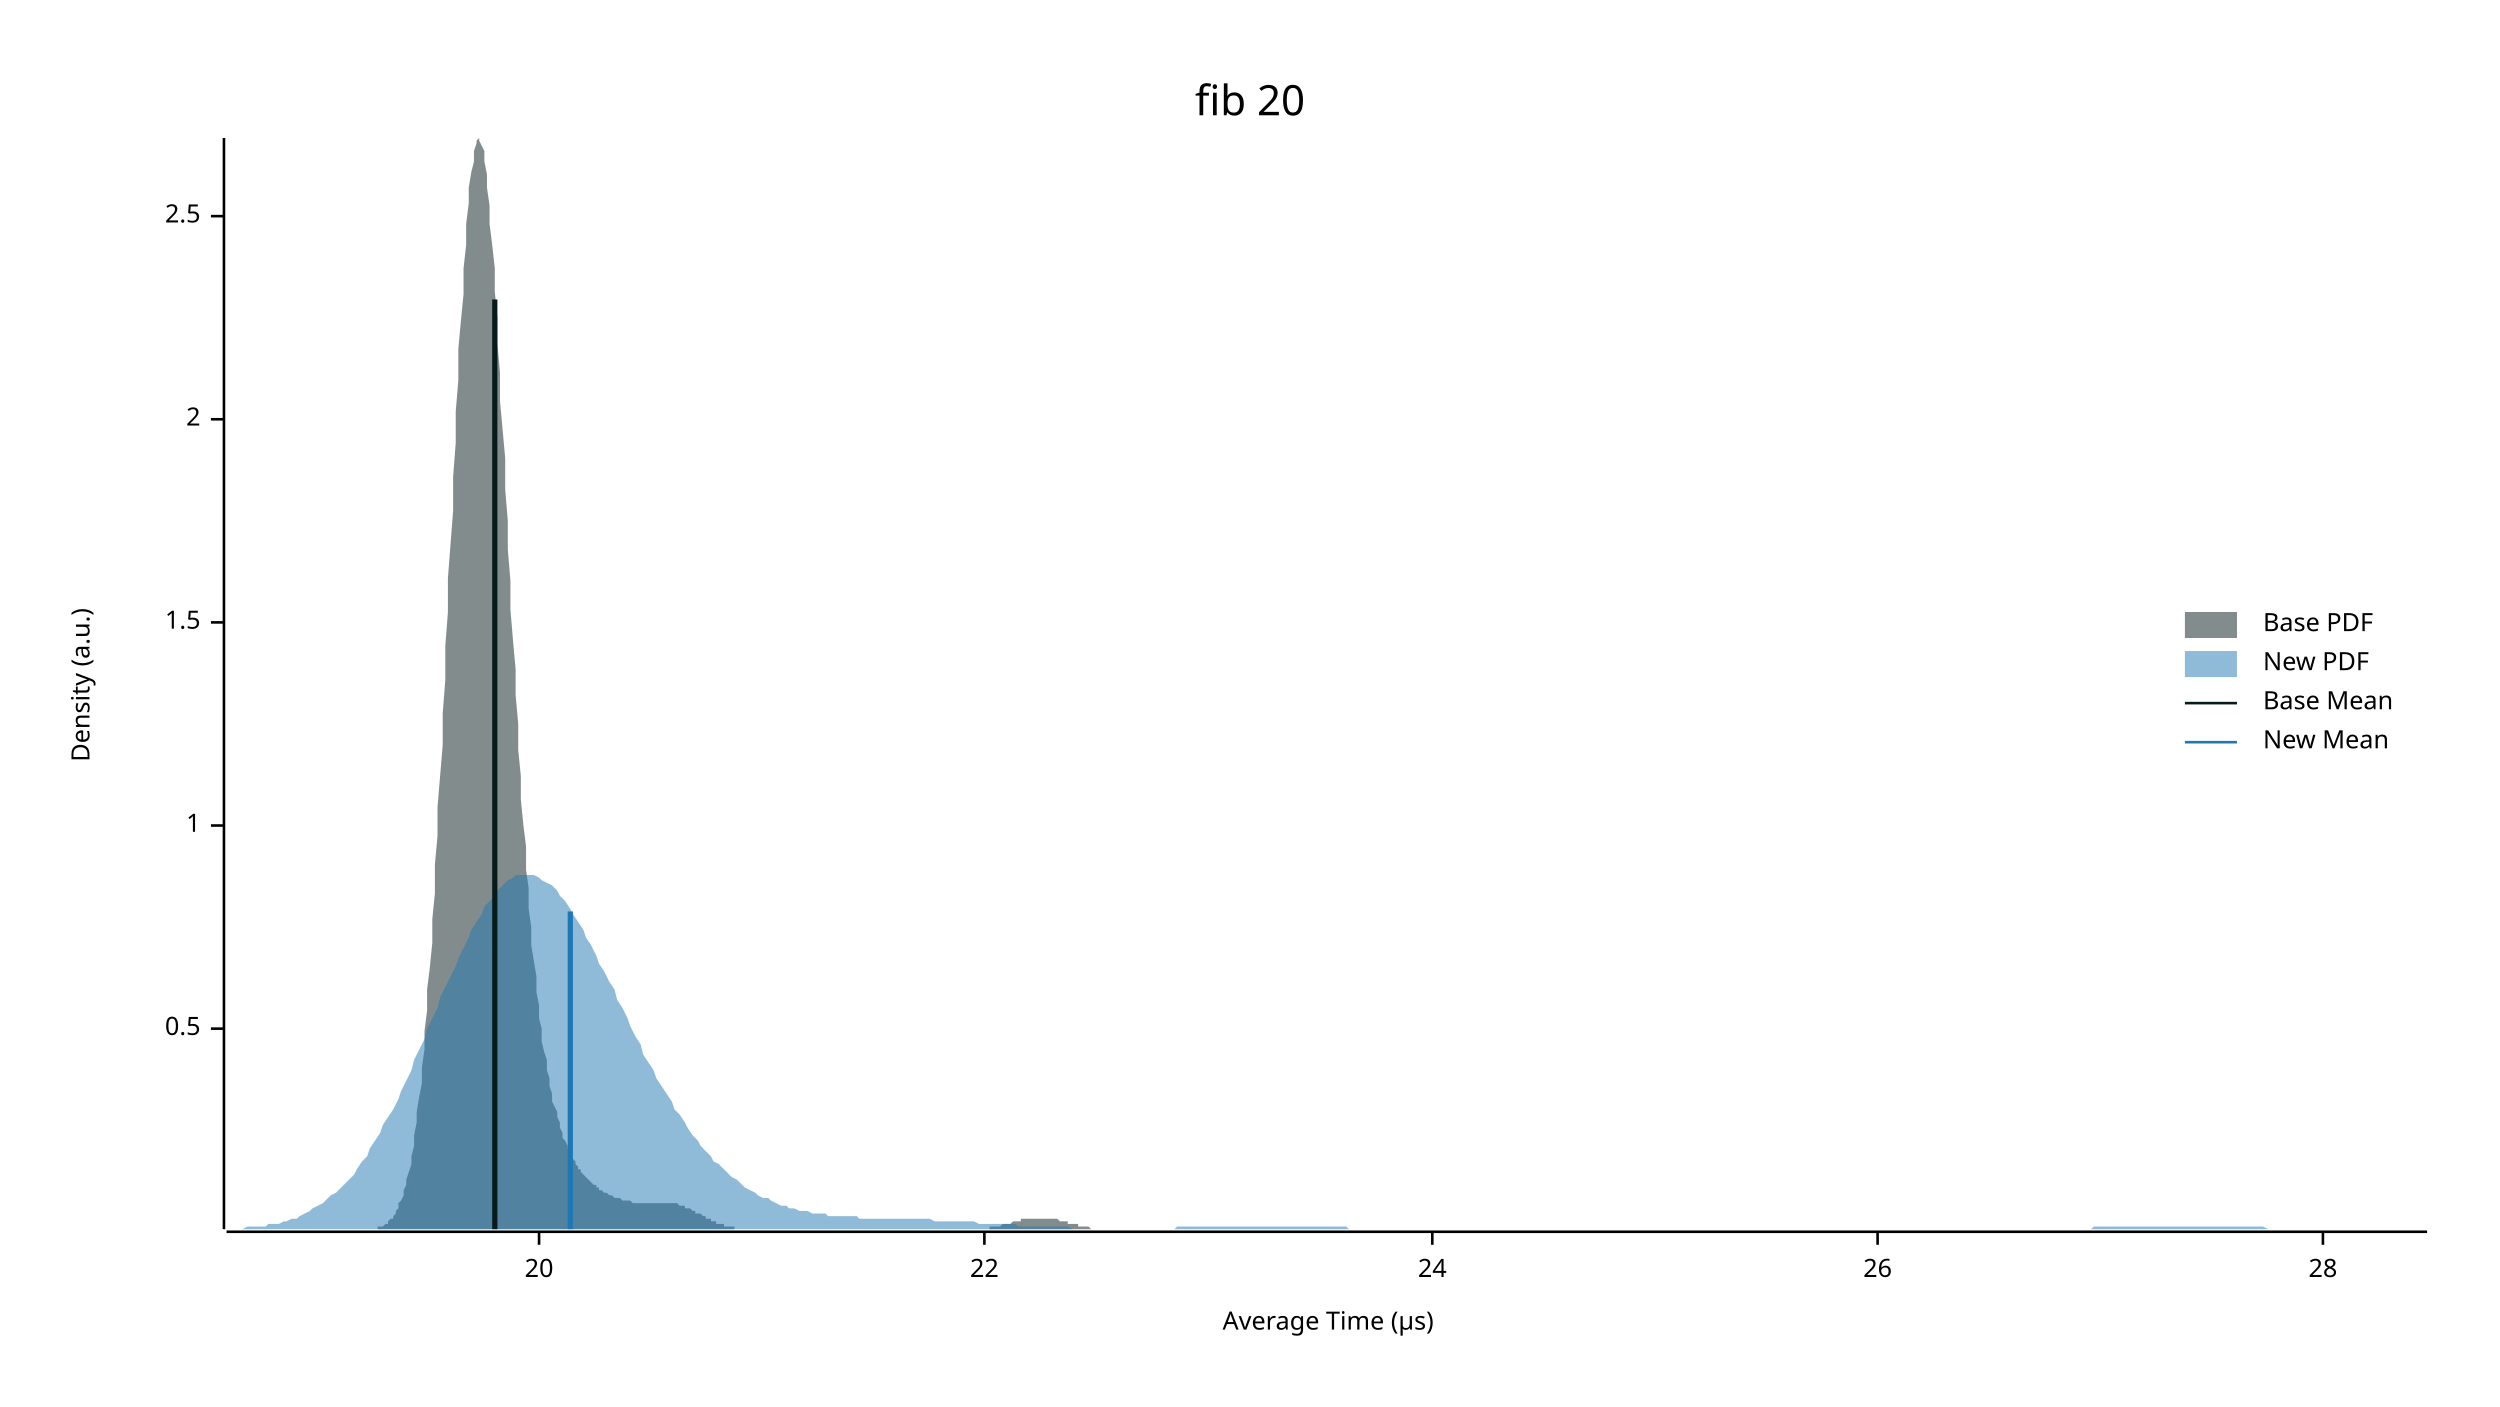
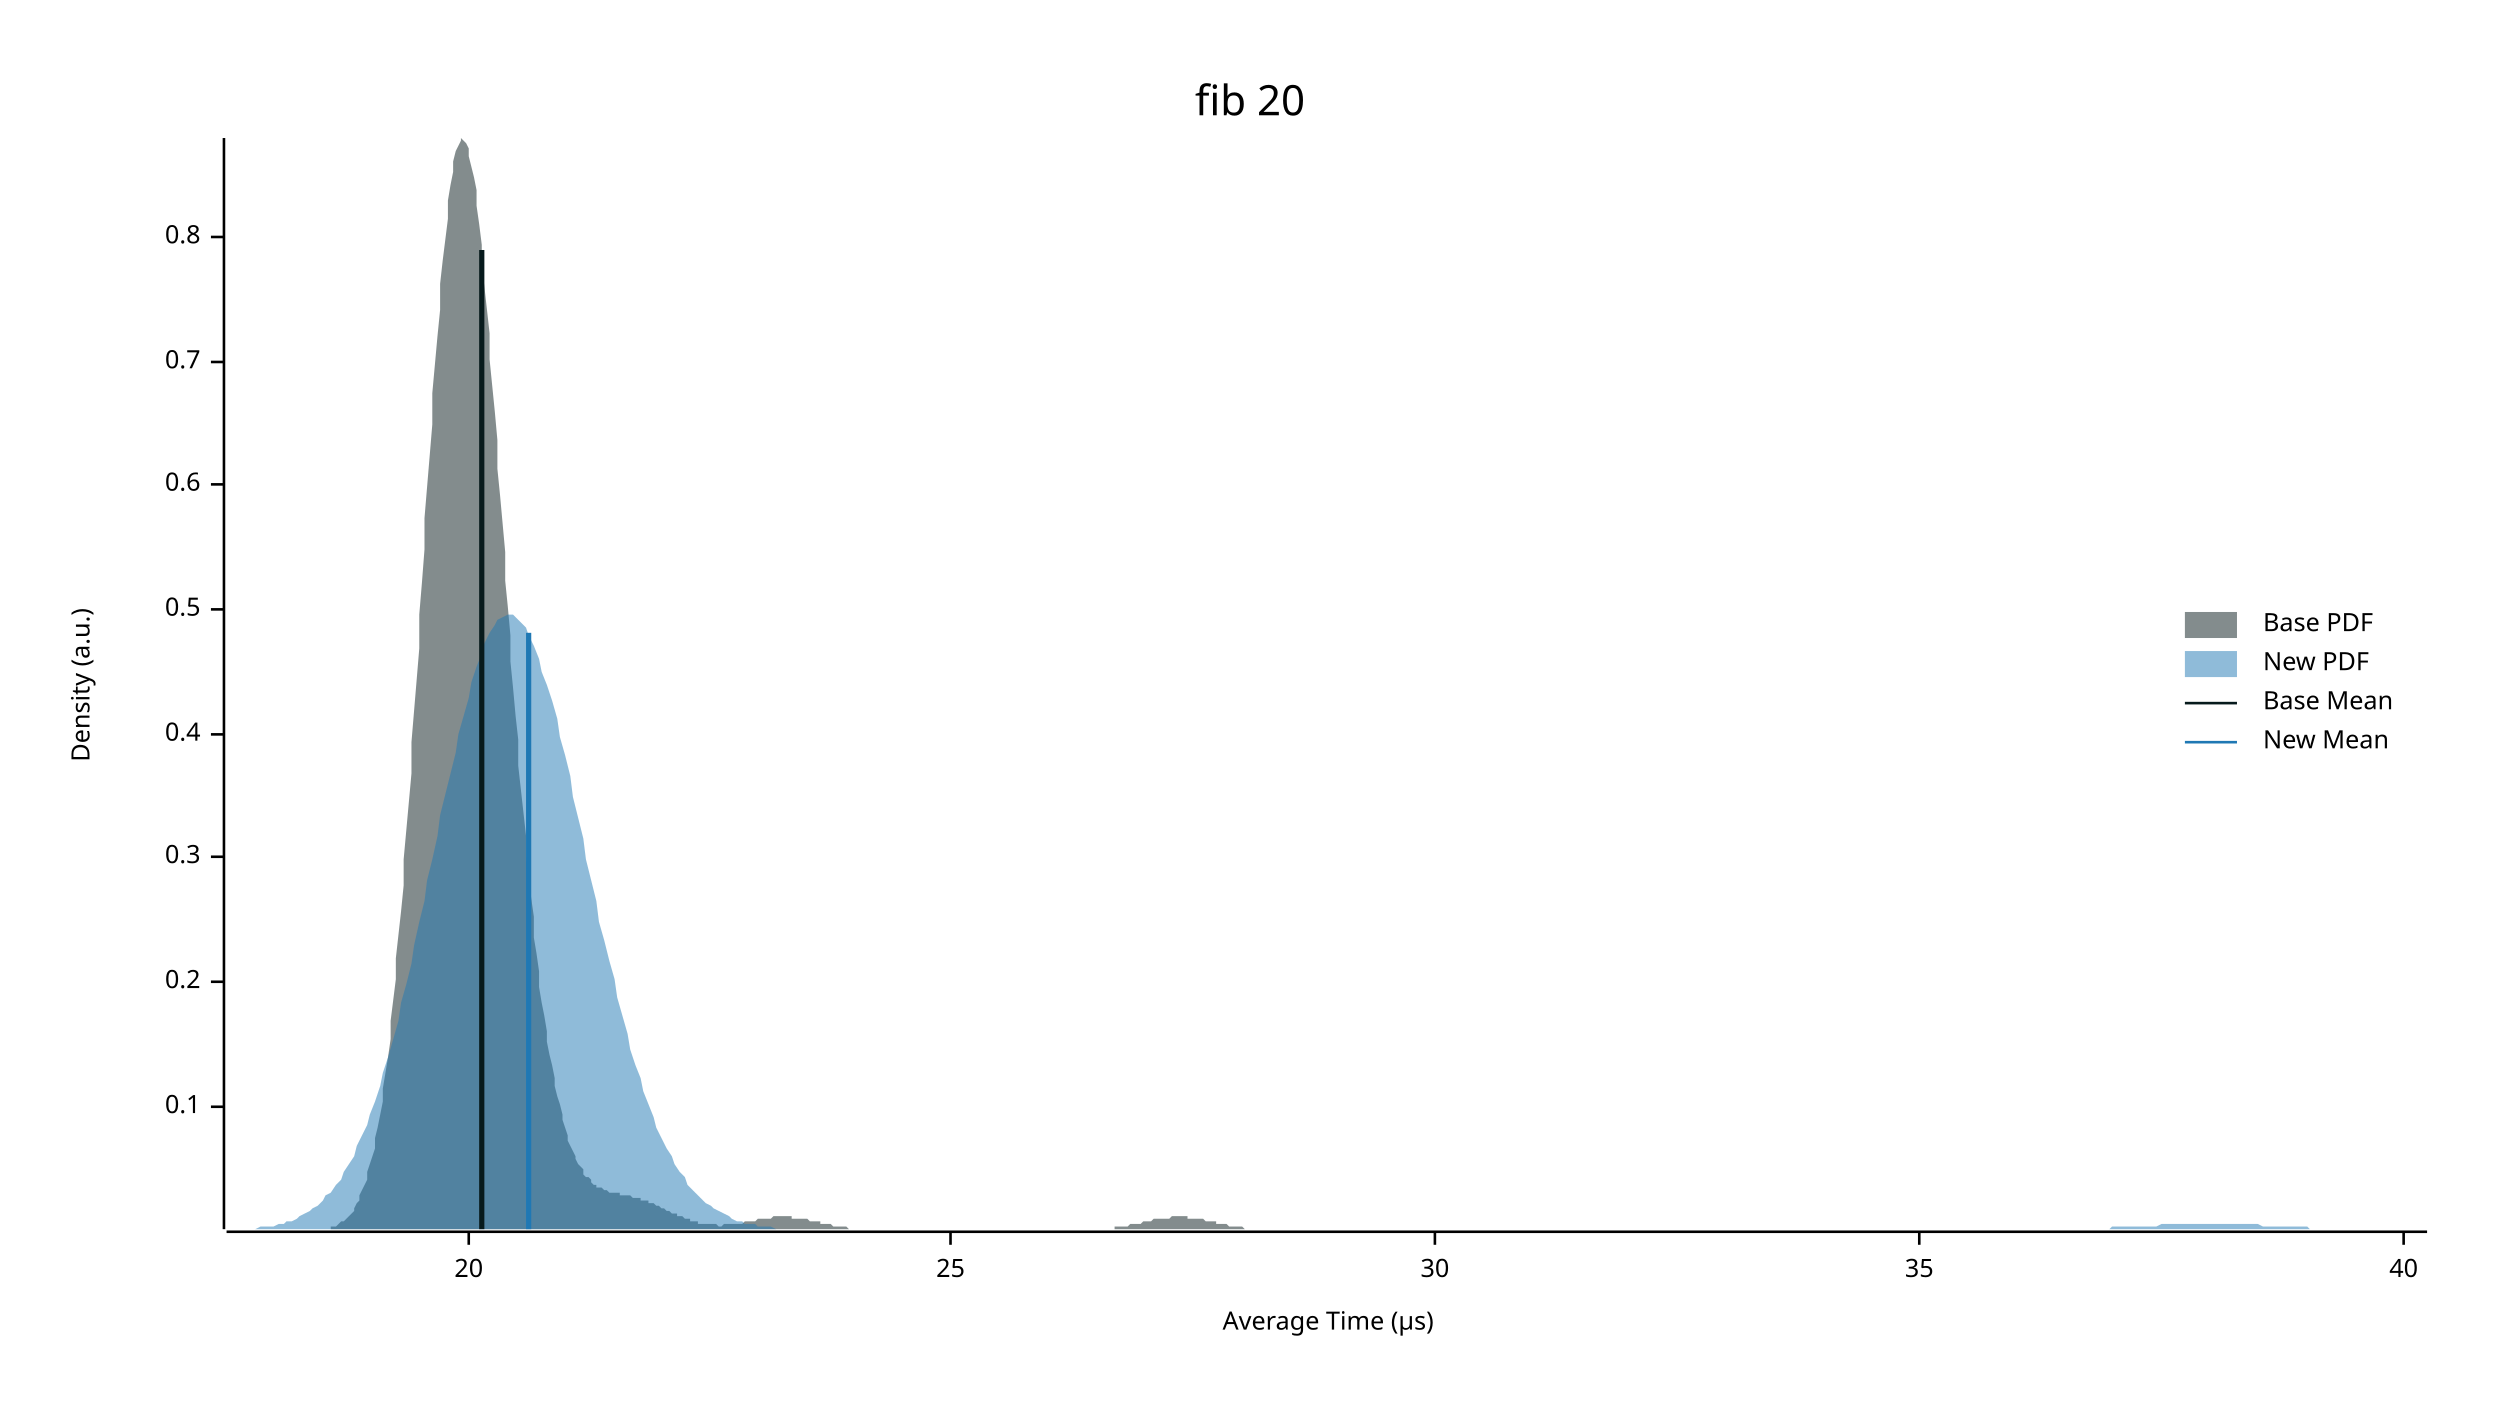
<svg xmlns="http://www.w3.org/2000/svg" width="960" height="540" viewBox="0 0 960 540">
  <text x="480" y="32" dy="0.76em" text-anchor="middle" font-family="sans-serif" font-size="16.129" opacity="1" fill="#000000">
fib 20
</text>
  <text x="27" y="263" dy="0.76em" text-anchor="middle" font-family="sans-serif" font-size="9.677" opacity="1" fill="#000000" transform="rotate(270, 27, 263)">
Density (a.u.)
</text>
  <text x="510" y="513" dy="-0.5ex" text-anchor="middle" font-family="sans-serif" font-size="9.677" opacity="1" fill="#000000">
Average Time (µs)
</text>
  <polyline fill="none" opacity="1" stroke="#000000" stroke-width="1" points="86,53 86,472 " />
-   <text x="77" y="395" dy="0.5ex" text-anchor="end" font-family="sans-serif" font-size="9.677" opacity="1" fill="#000000">
+   <text x="77" y="425" dy="0.5ex" text-anchor="end" font-family="sans-serif" font-size="9.677" opacity="1" fill="#000000">
+ 0.1
+ </text>
+   <polyline fill="none" opacity="1" stroke="#000000" stroke-width="1" points="81,425 86,425 " />
+   <text x="77" y="377" dy="0.5ex" text-anchor="end" font-family="sans-serif" font-size="9.677" opacity="1" fill="#000000">
+ 0.2
+ </text>
+   <polyline fill="none" opacity="1" stroke="#000000" stroke-width="1" points="81,377 86,377 " />
+   <text x="77" y="329" dy="0.5ex" text-anchor="end" font-family="sans-serif" font-size="9.677" opacity="1" fill="#000000">
+ 0.3
+ </text>
+   <polyline fill="none" opacity="1" stroke="#000000" stroke-width="1" points="81,329 86,329 " />
+   <text x="77" y="282" dy="0.5ex" text-anchor="end" font-family="sans-serif" font-size="9.677" opacity="1" fill="#000000">
+ 0.4
+ </text>
+   <polyline fill="none" opacity="1" stroke="#000000" stroke-width="1" points="81,282 86,282 " />
+   <text x="77" y="234" dy="0.5ex" text-anchor="end" font-family="sans-serif" font-size="9.677" opacity="1" fill="#000000">
0.5
</text>
-   <polyline fill="none" opacity="1" stroke="#000000" stroke-width="1" points="81,395 86,395 " />
-   <text x="77" y="317" dy="0.5ex" text-anchor="end" font-family="sans-serif" font-size="9.677" opacity="1" fill="#000000">
- 1
+   <polyline fill="none" opacity="1" stroke="#000000" stroke-width="1" points="81,234 86,234 " />
+   <text x="77" y="186" dy="0.5ex" text-anchor="end" font-family="sans-serif" font-size="9.677" opacity="1" fill="#000000">
+ 0.6
</text>
-   <polyline fill="none" opacity="1" stroke="#000000" stroke-width="1" points="81,317 86,317 " />
-   <text x="77" y="239" dy="0.5ex" text-anchor="end" font-family="sans-serif" font-size="9.677" opacity="1" fill="#000000">
- 1.5
+   <polyline fill="none" opacity="1" stroke="#000000" stroke-width="1" points="81,186 86,186 " />
+   <text x="77" y="139" dy="0.5ex" text-anchor="end" font-family="sans-serif" font-size="9.677" opacity="1" fill="#000000">
+ 0.7
</text>
-   <polyline fill="none" opacity="1" stroke="#000000" stroke-width="1" points="81,239 86,239 " />
-   <text x="77" y="161" dy="0.5ex" text-anchor="end" font-family="sans-serif" font-size="9.677" opacity="1" fill="#000000">
- 2
+   <polyline fill="none" opacity="1" stroke="#000000" stroke-width="1" points="81,139 86,139 " />
+   <text x="77" y="91" dy="0.5ex" text-anchor="end" font-family="sans-serif" font-size="9.677" opacity="1" fill="#000000">
+ 0.8
</text>
-   <polyline fill="none" opacity="1" stroke="#000000" stroke-width="1" points="81,161 86,161 " />
-   <text x="77" y="83" dy="0.5ex" text-anchor="end" font-family="sans-serif" font-size="9.677" opacity="1" fill="#000000">
- 2.5
- </text>
-   <polyline fill="none" opacity="1" stroke="#000000" stroke-width="1" points="81,83 86,83 " />
+   <polyline fill="none" opacity="1" stroke="#000000" stroke-width="1" points="81,91 86,91 " />
  <polyline fill="none" opacity="1" stroke="#000000" stroke-width="1" points="87,473 932,473 " />
-   <text x="207" y="483" dy="0.76em" text-anchor="middle" font-family="sans-serif" font-size="9.677" opacity="1" fill="#000000">
+   <text x="180" y="483" dy="0.76em" text-anchor="middle" font-family="sans-serif" font-size="9.677" opacity="1" fill="#000000">
20
</text>
-   <polyline fill="none" opacity="1" stroke="#000000" stroke-width="1" points="207,473 207,478 " />
-   <text x="378" y="483" dy="0.76em" text-anchor="middle" font-family="sans-serif" font-size="9.677" opacity="1" fill="#000000">
- 22
+   <polyline fill="none" opacity="1" stroke="#000000" stroke-width="1" points="180,473 180,478 " />
+   <text x="365" y="483" dy="0.76em" text-anchor="middle" font-family="sans-serif" font-size="9.677" opacity="1" fill="#000000">
+ 25
</text>
-   <polyline fill="none" opacity="1" stroke="#000000" stroke-width="1" points="378,473 378,478 " />
-   <text x="550" y="483" dy="0.76em" text-anchor="middle" font-family="sans-serif" font-size="9.677" opacity="1" fill="#000000">
- 24
+   <polyline fill="none" opacity="1" stroke="#000000" stroke-width="1" points="365,473 365,478 " />
+   <text x="551" y="483" dy="0.76em" text-anchor="middle" font-family="sans-serif" font-size="9.677" opacity="1" fill="#000000">
+ 30
</text>
-   <polyline fill="none" opacity="1" stroke="#000000" stroke-width="1" points="550,473 550,478 " />
-   <text x="721" y="483" dy="0.76em" text-anchor="middle" font-family="sans-serif" font-size="9.677" opacity="1" fill="#000000">
- 26
+   <polyline fill="none" opacity="1" stroke="#000000" stroke-width="1" points="551,473 551,478 " />
+   <text x="737" y="483" dy="0.76em" text-anchor="middle" font-family="sans-serif" font-size="9.677" opacity="1" fill="#000000">
+ 35
</text>
-   <polyline fill="none" opacity="1" stroke="#000000" stroke-width="1" points="721,473 721,478 " />
-   <text x="892" y="483" dy="0.76em" text-anchor="middle" font-family="sans-serif" font-size="9.677" opacity="1" fill="#000000">
- 28
+   <polyline fill="none" opacity="1" stroke="#000000" stroke-width="1" points="737,473 737,478 " />
+   <text x="923" y="483" dy="0.76em" text-anchor="middle" font-family="sans-serif" font-size="9.677" opacity="1" fill="#000000">
+ 40
</text>
-   <polyline fill="none" opacity="1" stroke="#000000" stroke-width="1" points="892,473 892,478 " />
-   <polygon opacity="0.5" fill="#071A1C" points="145,471 146,471 147,471 147,471 148,470 148,470 149,470 149,469 150,468 151,468 151,467 152,466 152,465 153,464 153,462 154,461 155,459 155,457 156,455 156,453 157,450 158,447 158,444 159,440 159,436 160,431 160,427 161,421 162,416 162,410 163,403 163,396 164,388 164,380 165,372 166,362 166,353 167,343 167,332 168,321 168,310 169,298 170,286 170,274 171,261 171,248 172,235 172,222 173,209 174,196 174,183 175,170 175,158 176,146 176,134 177,123 178,113 178,103 179,94 179,86 180,78 180,72 181,66 182,62 182,58 183,55 183,54 184,53 184,54 185,56 186,58 186,62 187,67 187,72 188,79 188,86 189,94 190,103 190,112 191,122 191,132 192,143 192,154 193,165 194,176 194,188 195,200 195,211 196,223 196,234 197,246 198,257 198,267 199,278 199,288 200,298 200,307 201,317 202,325 202,334 203,341 203,349 204,356 204,363 205,369 206,375 206,381 207,386 207,391 208,395 208,400 209,404 210,407 210,411 211,414 211,417 212,420 212,423 213,425 214,427 214,429 215,431 215,433 216,435 216,437 217,438 218,440 218,441 219,442 219,444 220,445 221,446 221,447 222,448 222,449 223,449 223,450 224,451 225,452 225,452 226,453 226,453 227,454 227,454 228,455 229,455 229,456 230,456 230,457 231,457 231,457 232,458 233,458 233,458 234,459 234,459 235,459 235,459 236,460 237,460 237,460 238,460 238,460 239,461 239,461 240,461 241,461 241,461 242,461 242,461 243,462 243,462 244,462 245,462 245,462 246,462 246,462 247,462 247,462 248,462 249,462 249,462 250,462 250,462 251,462 251,462 252,462 253,462 253,462 254,462 254,462 255,462 255,462 256,462 257,462 257,462 258,462 258,462 259,462 259,462 260,462 261,463 261,463 262,463 262,463 263,463 263,464 264,464 265,464 265,464 266,465 266,465 267,465 267,466 268,466 269,466 269,466 270,467 270,467 271,467 271,468 272,468 273,468 273,469 274,469 274,469 275,469 275,470 276,470 277,470 277,470 278,470 278,471 279,471 279,471 280,471 281,471 281,471 282,471 282,472 283,472 284,472 284,472 285,472 285,472 286,472 286,472 287,472 288,472 288,472 289,472 289,472 290,472 290,472 291,472 292,472 292,472 293,472 293,472 294,472 294,472 295,472 296,472 296,472 297,472 297,472 298,472 298,472 299,472 300,472 300,472 301,472 301,472 302,472 302,472 303,472 304,472 304,472 305,472 305,472 306,472 306,472 307,472 308,472 308,472 309,472 309,472 310,472 310,472 311,472 312,472 312,472 313,472 313,472 314,472 314,472 315,472 316,472 316,472 317,472 317,472 318,472 318,472 319,472 320,472 320,472 321,472 321,472 322,472 322,472 323,472 324,472 324,472 325,472 325,472 326,472 326,472 327,472 328,472 328,472 329,472 329,472 330,472 330,472 331,472 332,472 332,472 333,472 333,472 334,472 334,472 335,472 336,472 336,472 337,472 337,472 338,472 338,472 339,472 340,472 340,472 341,472 341,472 342,472 342,472 343,472 344,472 344,472 345,472 345,472 346,472 347,472 347,472 348,472 348,472 349,472 349,472 350,472 351,472 351,472 352,472 352,472 353,472 353,472 354,472 355,472 355,472 356,472 356,472 357,472 357,472 358,472 359,472 359,472 360,472 360,472 361,472 361,472 362,472 363,472 363,472 364,472 364,472 365,472 365,472 366,472 367,472 367,472 368,472 368,472 369,472 369,472 370,472 371,472 371,472 372,472 372,472 373,472 373,472 374,472 375,472 375,472 376,472 376,472 377,472 377,472 378,472 379,472 379,472 380,472 380,471 381,471 381,471 382,471 383,471 383,471 384,471 384,471 385,470 385,470 386,470 387,470 387,470 388,470 388,470 389,469 389,469 390,469 391,469 391,469 392,469 392,468 393,468 393,468 394,468 395,468 395,468 396,468 396,468 397,468 397,468 398,468 399,468 399,468 400,468 400,468 401,468 401,468 402,468 403,468 403,468 404,468 404,468 405,468 405,468 406,468 407,469 407,469 408,469 408,469 409,469 410,469 410,470 411,470 411,470 412,470 412,470 413,470 414,470 414,471 415,471 415,471 416,471 416,471 417,471 418,471 418,471 419,472 419,472 420,472 420,472 421,472 422,472 422,472 423,472 423,472 424,472 424,472 425,472 426,472 426,472 427,472 427,472 428,472 428,472 429,472 430,472 430,472 431,472 431,472 431,472 145,472 " />
-   <polygon opacity="0.5" fill="#1F78B4" points="87,472 88,472 90,472 92,472 93,472 95,471 97,471 98,471 100,471 102,471 103,470 105,470 107,470 109,469 110,469 112,468 114,468 115,467 117,466 119,465 120,464 122,463 124,462 125,461 127,459 129,458 131,456 132,455 134,453 136,451 137,449 139,446 141,444 142,441 144,438 146,435 147,432 149,429 151,426 153,422 154,419 156,415 158,411 159,407 161,403 163,399 164,395 166,391 168,387 169,383 171,379 173,375 175,371 176,368 178,364 180,360 181,357 183,354 185,351 186,348 188,346 190,344 191,342 193,340 195,338 197,337 198,336 200,336 202,336 203,336 205,336 207,337 208,338 210,339 212,340 214,342 215,344 217,346 219,349 220,351 222,354 224,357 225,360 227,363 229,367 230,370 232,373 234,377 236,380 237,384 239,387 241,391 242,394 244,398 246,401 247,405 249,408 251,411 252,414 254,417 256,420 258,423 259,426 261,428 263,431 264,433 266,436 268,438 269,440 271,442 273,444 274,446 276,447 278,449 280,451 281,452 283,453 285,455 286,456 288,457 290,458 291,459 293,460 295,460 296,461 298,462 300,463 302,463 303,464 305,464 307,465 308,465 310,465 312,466 313,466 315,466 317,466 318,467 320,467 322,467 324,467 325,467 327,467 329,467 330,468 332,468 334,468 335,468 337,468 339,468 341,468 342,468 344,468 346,468 347,468 349,468 351,468 352,468 354,468 356,468 357,468 359,469 361,469 363,469 364,469 366,469 368,469 369,469 371,469 373,469 374,469 376,470 378,470 379,470 381,470 383,470 385,470 386,470 388,470 390,470 391,471 393,471 395,471 396,471 398,471 400,471 401,471 403,471 405,471 407,471 408,471 410,471 412,472 413,472 415,472 417,472 418,472 420,472 422,472 423,472 425,472 427,472 429,472 430,472 432,472 434,472 435,472 437,472 439,472 440,472 442,472 444,472 445,472 447,472 449,472 451,472 452,471 454,471 456,471 457,471 459,471 461,471 462,471 464,471 466,471 468,471 469,471 471,471 473,471 474,471 476,471 478,471 479,471 481,471 483,471 484,471 486,471 488,471 490,471 491,471 493,471 495,471 496,471 498,471 500,471 501,471 503,471 505,471 506,471 508,471 510,471 512,471 513,471 515,471 517,471 518,472 520,472 522,472 523,472 525,472 527,472 528,472 530,472 532,472 534,472 535,472 537,472 539,472 540,472 542,472 544,472 545,472 547,472 549,472 550,472 552,472 554,472 556,472 557,472 559,472 561,472 562,472 564,472 566,472 567,472 569,472 571,472 573,472 574,472 576,472 578,472 579,472 581,472 583,472 584,472 586,472 588,472 589,472 591,472 593,472 595,472 596,472 598,472 600,472 601,472 603,472 605,472 606,472 608,472 610,472 611,472 613,472 615,472 617,472 618,472 620,472 622,472 623,472 625,472 627,472 628,472 630,472 632,472 633,472 635,472 637,472 639,472 640,472 642,472 644,472 645,472 647,472 649,472 650,472 652,472 654,472 655,472 657,472 659,472 661,472 662,472 664,472 666,472 667,472 669,472 671,472 672,472 674,472 676,472 677,472 679,472 681,472 683,472 684,472 686,472 688,472 689,472 691,472 693,472 694,472 696,472 698,472 700,472 701,472 703,472 705,472 706,472 708,472 710,472 711,472 713,472 715,472 716,472 718,472 720,472 722,472 723,472 725,472 727,472 728,472 730,472 732,472 733,472 735,472 737,472 738,472 740,472 742,472 744,472 745,472 747,472 749,472 750,472 752,472 754,472 755,472 757,472 759,472 760,472 762,472 764,472 766,472 767,472 769,472 771,472 772,472 774,472 776,472 777,472 779,472 781,472 782,472 784,472 786,472 788,472 789,472 791,472 793,472 794,472 796,472 798,472 799,472 801,472 803,472 804,471 806,471 808,471 810,471 811,471 813,471 815,471 816,471 818,471 820,471 821,471 823,471 825,471 827,471 828,471 830,471 832,471 833,471 835,471 837,471 838,471 840,471 842,471 843,471 845,471 847,471 849,471 850,471 852,471 854,471 855,471 857,471 859,471 860,471 862,471 864,471 865,471 867,471 869,471 871,472 872,472 874,472 876,472 877,472 879,472 881,472 882,472 884,472 886,472 887,472 889,472 891,472 893,472 894,472 896,472 898,472 899,472 901,472 903,472 904,472 906,472 908,472 909,472 911,472 913,472 915,472 916,472 918,472 920,472 921,472 923,472 925,472 926,472 928,472 930,472 932,472 932,472 87,472 " />
-   <polyline fill="none" opacity="1" stroke="#071A1C" stroke-width="2" points="190,472 190,115 " />
-   <polyline fill="none" opacity="1" stroke="#1F78B4" stroke-width="2" points="219,472 219,350 " />
+   <polyline fill="none" opacity="1" stroke="#000000" stroke-width="1" points="923,473 923,478 " />
+   <polygon opacity="0.5" fill="#071A1C" points="127,471 128,471 129,471 130,470 130,470 131,469 132,469 133,468 133,468 134,467 135,466 136,465 136,464 137,462 138,461 138,459 139,457 140,455 141,453 141,450 142,447 143,444 144,441 144,437 145,433 146,428 147,423 147,418 148,412 149,406 150,399 150,392 151,384 152,376 152,368 153,359 154,350 155,340 155,330 156,319 157,308 158,297 158,285 159,273 160,261 161,249 161,236 162,224 163,211 163,199 164,187 165,175 166,163 166,151 167,140 168,129 169,119 169,109 170,100 171,92 172,84 172,77 173,71 174,66 174,62 175,58 176,56 177,54 177,53 178,54 179,55 180,57 180,60 181,64 182,68 183,73 183,79 184,86 185,94 185,101 186,110 187,119 188,128 188,138 189,148 190,158 191,169 191,180 192,190 193,201 194,212 194,223 195,233 196,244 196,254 197,264 198,275 199,284 199,294 200,303 201,312 202,321 202,329 203,337 204,345 205,352 205,360 206,366 207,373 207,379 208,385 209,390 210,396 210,400 211,405 212,409 213,414 213,417 214,421 215,424 216,428 216,430 217,433 218,436 218,438 219,440 220,442 221,444 221,445 222,447 223,448 224,449 224,451 225,452 226,452 227,453 227,454 228,455 229,455 229,456 230,456 231,456 232,457 232,457 233,457 234,458 235,458 235,458 236,458 237,458 238,458 238,459 239,459 240,459 240,459 241,459 242,459 243,460 243,460 244,460 245,460 246,460 246,461 247,461 248,461 249,461 249,462 250,462 251,462 252,463 252,463 253,463 254,464 254,464 255,464 256,465 257,465 257,465 258,466 259,466 260,466 260,467 261,467 262,467 263,468 263,468 264,468 265,468 265,469 266,469 267,469 268,469 268,470 269,470 270,470 271,470 271,470 272,470 273,470 274,470 274,470 275,470 276,471 276,471 277,471 278,470 279,470 279,470 280,470 281,470 282,470 282,470 283,470 284,470 285,470 285,470 286,469 287,469 287,469 288,469 289,469 290,469 290,469 291,468 292,468 293,468 293,468 294,468 295,468 296,468 296,468 297,467 298,467 298,467 299,467 300,467 301,467 301,467 302,467 303,467 304,467 304,468 305,468 306,468 307,468 307,468 308,468 309,468 309,468 310,468 311,469 312,469 312,469 313,469 314,469 315,469 315,470 316,470 317,470 318,470 318,470 319,470 320,471 320,471 321,471 322,471 323,471 323,471 324,471 325,471 326,472 326,472 327,472 328,472 329,472 329,472 330,472 331,472 331,472 332,472 333,472 334,472 334,472 335,472 336,472 337,472 337,472 338,472 339,472 340,472 340,472 341,472 342,472 343,472 343,472 344,472 345,472 345,472 346,472 347,472 348,472 348,472 349,472 350,472 351,472 351,472 352,472 353,472 354,472 354,472 355,472 356,472 356,472 357,472 358,472 359,472 359,472 360,472 361,472 362,472 362,472 363,472 364,472 365,472 365,472 366,472 367,472 367,472 368,472 369,472 370,472 370,472 371,472 372,472 373,472 373,472 374,472 375,472 376,472 376,472 377,472 378,472 378,472 379,472 380,472 381,472 381,472 382,472 383,472 384,472 384,472 385,472 386,472 387,472 387,472 388,472 389,472 389,472 390,472 391,472 392,472 392,472 393,472 394,472 395,472 395,472 396,472 397,472 398,472 398,472 399,472 400,472 400,472 401,472 402,472 403,472 403,472 404,472 405,472 406,472 406,472 407,472 408,472 409,472 409,472 410,472 411,472 411,472 412,472 413,472 414,472 414,472 415,472 416,472 417,472 417,472 418,472 419,472 420,472 420,472 421,472 422,472 422,472 423,472 424,472 425,472 425,472 426,472 427,472 428,472 428,471 429,471 430,471 431,471 431,471 432,471 433,471 433,471 434,470 435,470 436,470 436,470 437,470 438,470 439,469 439,469 440,469 441,469 442,469 442,469 443,468 444,468 445,468 445,468 446,468 447,468 447,468 448,468 449,468 450,467 450,467 451,467 452,467 453,467 453,467 454,467 455,467 456,467 456,468 457,468 458,468 458,468 459,468 460,468 461,468 461,468 462,468 463,469 464,469 464,469 465,469 466,469 467,469 467,470 468,470 469,470 469,470 470,470 471,470 472,471 472,471 473,471 474,471 475,471 475,471 476,471 477,471 478,472 478,472 479,472 480,472 480,472 481,472 482,472 483,472 483,472 484,472 485,472 486,472 486,472 487,472 488,472 489,472 489,472 490,472 491,472 491,472 492,472 493,472 494,472 494,472 127,472 " />
+   <polygon opacity="0.5" fill="#1F78B4" points="87,472 88,472 90,472 92,472 93,472 95,472 97,472 98,472 100,471 102,471 103,471 105,471 107,470 109,470 110,469 112,469 114,468 115,467 117,466 119,465 120,464 122,463 124,461 125,459 127,458 129,455 131,453 132,450 134,447 136,444 137,440 139,436 141,432 142,428 144,423 146,417 147,412 149,406 151,399 153,392 154,385 156,378 158,370 159,363 161,354 163,346 164,338 166,330 168,321 169,313 171,305 173,297 175,289 176,282 178,275 180,268 181,262 183,256 185,251 186,247 188,243 190,240 191,238 193,237 195,236 197,236 198,237 200,239 202,241 203,244 205,248 207,253 208,258 210,263 212,269 214,276 215,283 217,290 219,298 220,306 222,314 224,322 225,330 227,338 229,346 230,354 232,361 234,369 236,376 237,383 239,390 241,397 242,403 244,409 246,414 247,419 249,424 251,429 252,433 254,437 256,441 258,444 259,447 261,450 263,452 264,455 266,457 268,459 269,460 271,462 273,463 274,464 276,465 278,466 280,467 281,468 283,469 285,469 286,470 288,470 290,470 291,471 293,471 295,471 296,471 298,472 300,472 302,472 303,472 305,472 307,472 308,472 310,472 312,472 313,472 315,472 317,472 318,472 320,472 322,472 324,472 325,472 327,472 329,472 330,472 332,472 334,472 335,472 337,472 339,472 341,472 342,472 344,472 346,472 347,472 349,472 351,472 352,472 354,472 356,472 357,472 359,472 361,472 363,472 364,472 366,472 368,472 369,472 371,472 373,472 374,472 376,472 378,472 379,472 381,472 383,472 385,472 386,472 388,472 390,472 391,472 393,472 395,472 396,472 398,472 400,472 401,472 403,472 405,472 407,472 408,472 410,472 412,472 413,472 415,472 417,472 418,472 420,472 422,472 423,472 425,472 427,472 429,472 430,472 432,472 434,472 435,472 437,472 439,472 440,472 442,472 444,472 445,472 447,472 449,472 451,472 452,472 454,472 456,472 457,472 459,472 461,472 462,472 464,472 466,472 468,472 469,472 471,472 473,472 474,472 476,472 478,472 479,472 481,472 483,472 484,472 486,472 488,472 490,472 491,472 493,472 495,472 496,472 498,472 500,472 501,472 503,472 505,472 506,472 508,472 510,472 512,472 513,472 515,472 517,472 518,472 520,472 522,472 523,472 525,472 527,472 528,472 530,472 532,472 534,472 535,472 537,472 539,472 540,472 542,472 544,472 545,472 547,472 549,472 550,472 552,472 554,472 556,472 557,472 559,472 561,472 562,472 564,472 566,472 567,472 569,472 571,472 573,472 574,472 576,472 578,472 579,472 581,472 583,472 584,472 586,472 588,472 589,472 591,472 593,472 595,472 596,472 598,472 600,472 601,472 603,472 605,472 606,472 608,472 610,472 611,472 613,472 615,472 617,472 618,472 620,472 622,472 623,472 625,472 627,472 628,472 630,472 632,472 633,472 635,472 637,472 639,472 640,472 642,472 644,472 645,472 647,472 649,472 650,472 652,472 654,472 655,472 657,472 659,472 661,472 662,472 664,472 666,472 667,472 669,472 671,472 672,472 674,472 676,472 677,472 679,472 681,472 683,472 684,472 686,472 688,472 689,472 691,472 693,472 694,472 696,472 698,472 700,472 701,472 703,472 705,472 706,472 708,472 710,472 711,472 713,472 715,472 716,472 718,472 720,472 722,472 723,472 725,472 727,472 728,472 730,472 732,472 733,472 735,472 737,472 738,472 740,472 742,472 744,472 745,472 747,472 749,472 750,472 752,472 754,472 755,472 757,472 759,472 760,472 762,472 764,472 766,472 767,472 769,472 771,472 772,472 774,472 776,472 777,472 779,472 781,472 782,472 784,472 786,472 788,472 789,472 791,472 793,472 794,472 796,472 798,472 799,472 801,472 803,472 804,472 806,472 808,472 810,472 811,471 813,471 815,471 816,471 818,471 820,471 821,471 823,471 825,471 827,471 828,471 830,470 832,470 833,470 835,470 837,470 838,470 840,470 842,470 843,470 845,470 847,470 849,470 850,470 852,470 854,470 855,470 857,470 859,470 860,470 862,470 864,470 865,470 867,470 869,471 871,471 872,471 874,471 876,471 877,471 879,471 881,471 882,471 884,471 886,471 887,472 889,472 891,472 893,472 894,472 896,472 898,472 899,472 901,472 903,472 904,472 906,472 908,472 909,472 911,472 913,472 915,472 916,472 918,472 920,472 921,472 923,472 925,472 926,472 928,472 930,472 932,472 932,472 87,472 " />
+   <polyline fill="none" opacity="1" stroke="#071A1C" stroke-width="2" points="185,472 185,96 " />
+   <polyline fill="none" opacity="1" stroke="#1F78B4" stroke-width="2" points="203,472 203,243 " />
  <text x="869" y="235" dy="0.76em" text-anchor="start" font-family="sans-serif" font-size="9.677" opacity="1" fill="#000000">
Base PDF
</text>
  <text x="869" y="250" dy="0.76em" text-anchor="start" font-family="sans-serif" font-size="9.677" opacity="1" fill="#000000">
New PDF
</text>
  <text x="869" y="265" dy="0.76em" text-anchor="start" font-family="sans-serif" font-size="9.677" opacity="1" fill="#000000">
Base Mean
</text>
  <text x="869" y="280" dy="0.76em" text-anchor="start" font-family="sans-serif" font-size="9.677" opacity="1" fill="#000000">
New Mean
</text>
  <rect x="839" y="235" width="20" height="10" opacity="0.5" fill="#071A1C" stroke="none" />
  <rect x="839" y="250" width="20" height="10" opacity="0.5" fill="#1F78B4" stroke="none" />
  <polyline fill="none" opacity="1" stroke="#071A1C" stroke-width="1" points="839,270 859,270 " />
  <polyline fill="none" opacity="1" stroke="#1F78B4" stroke-width="1" points="839,285 859,285 " />
</svg>
